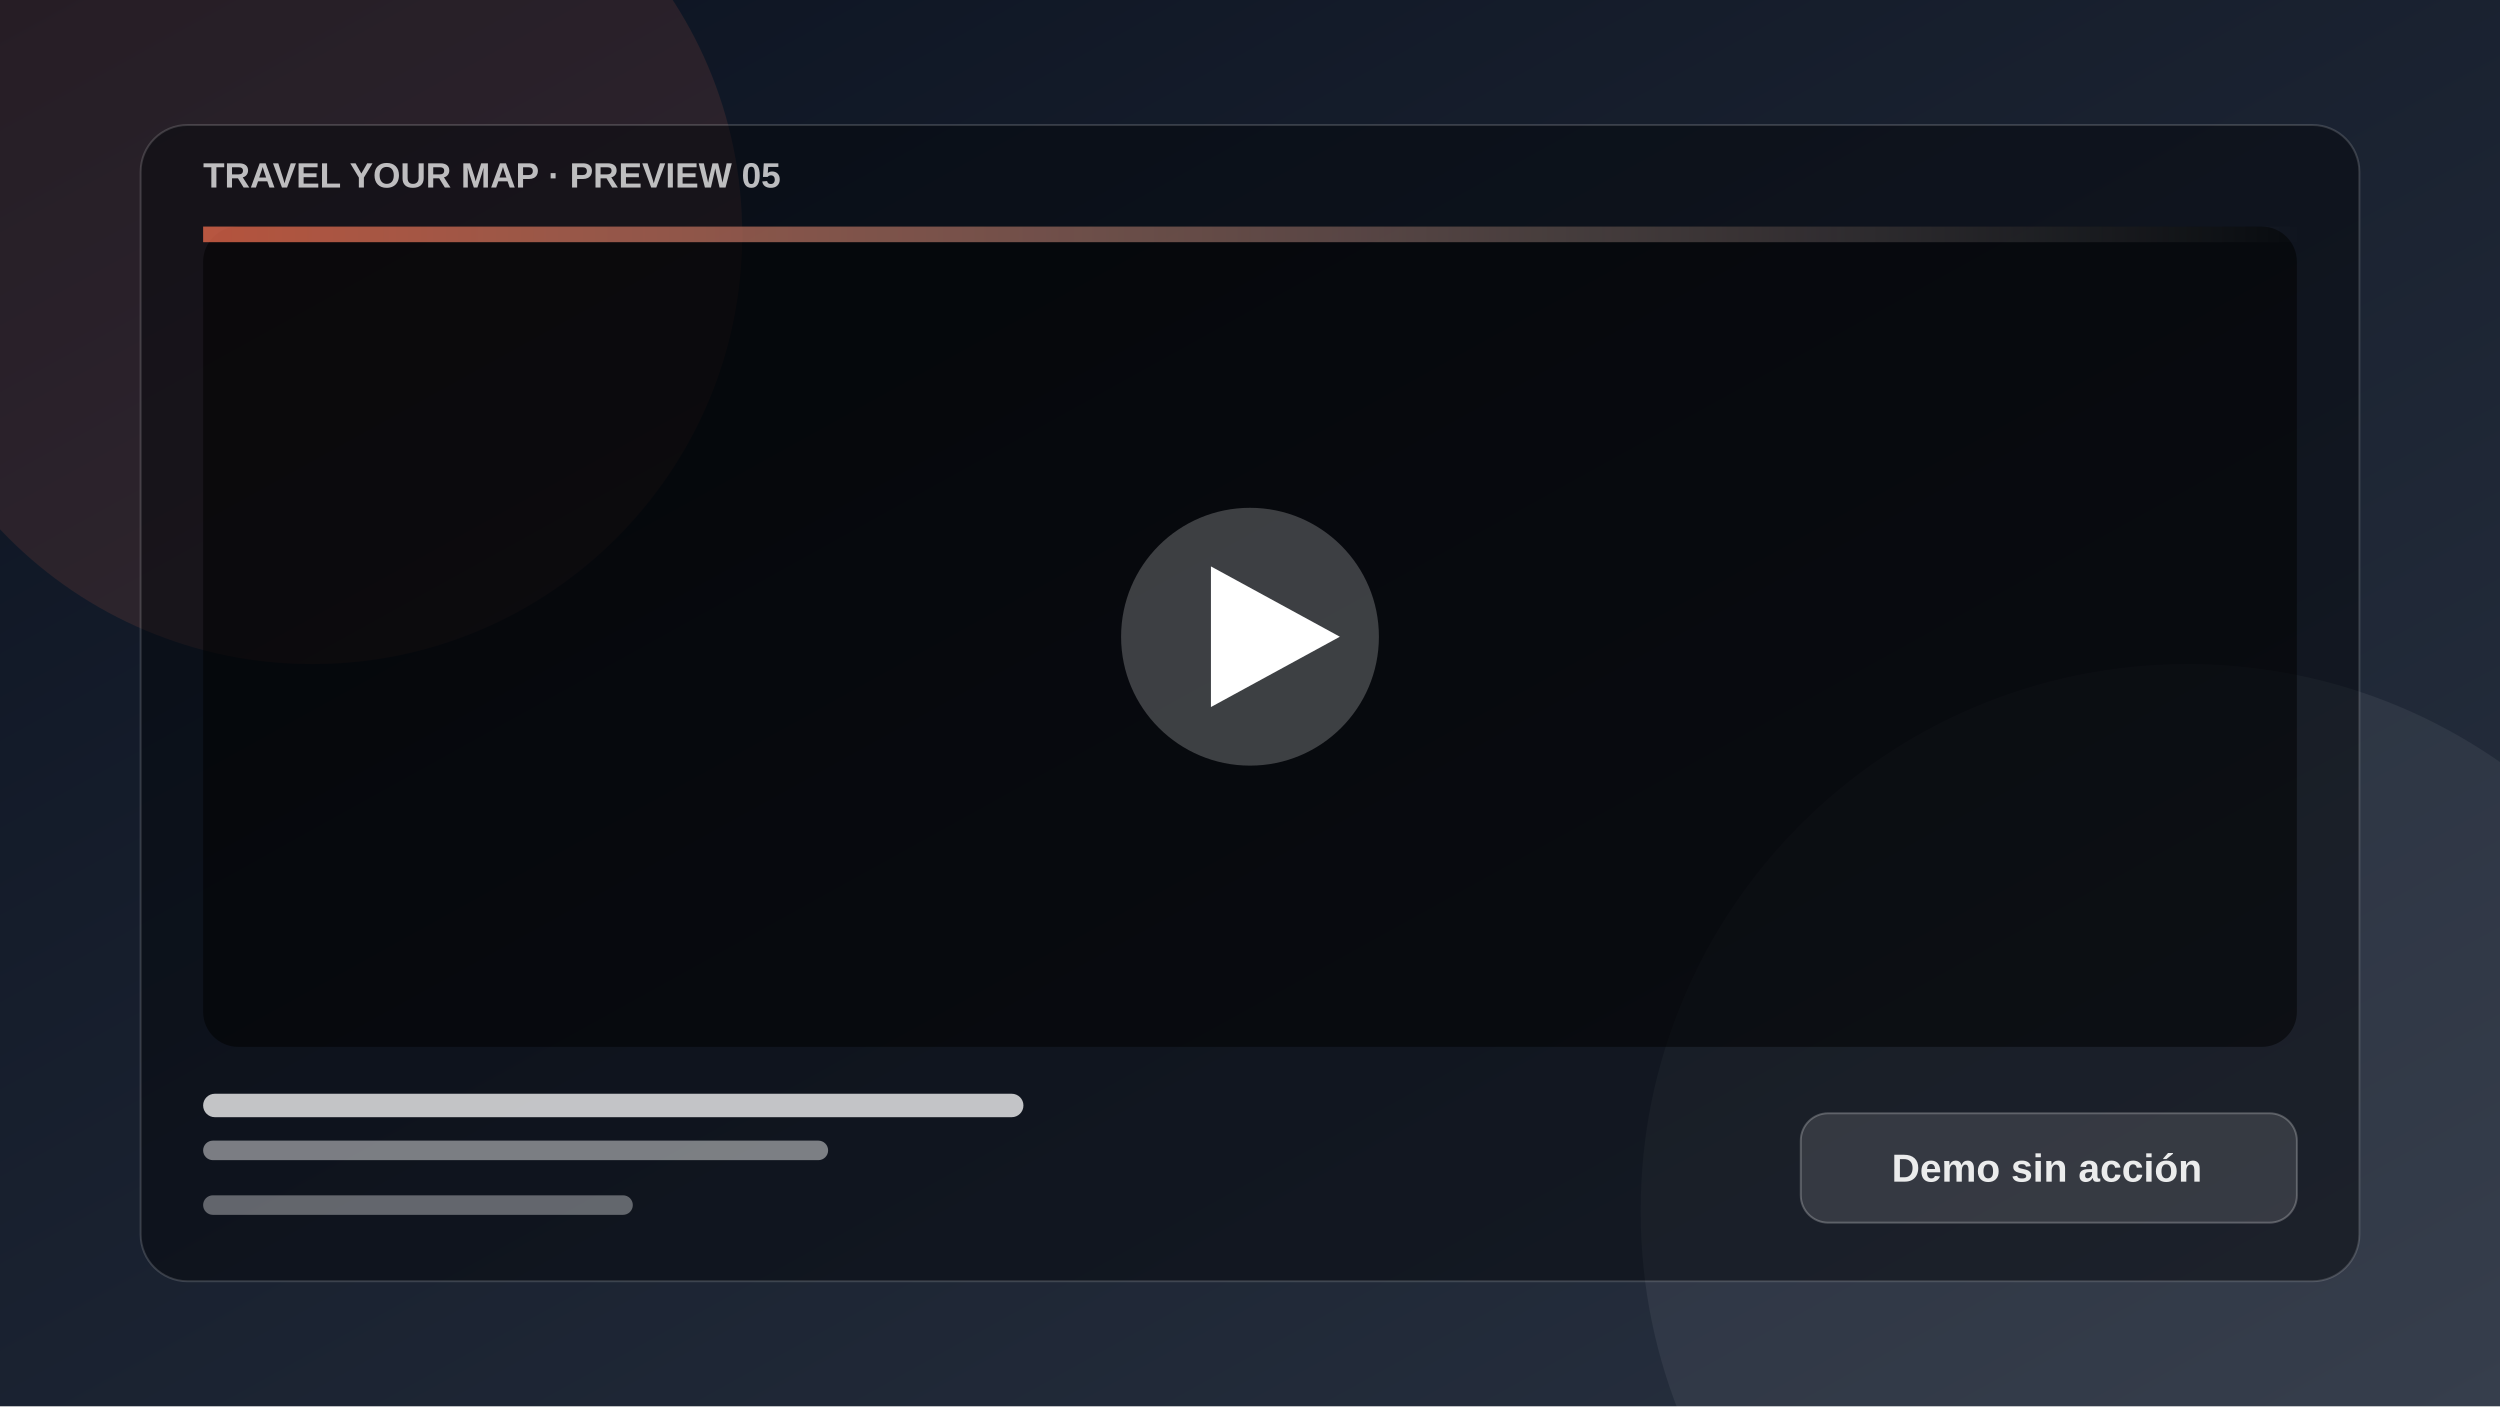
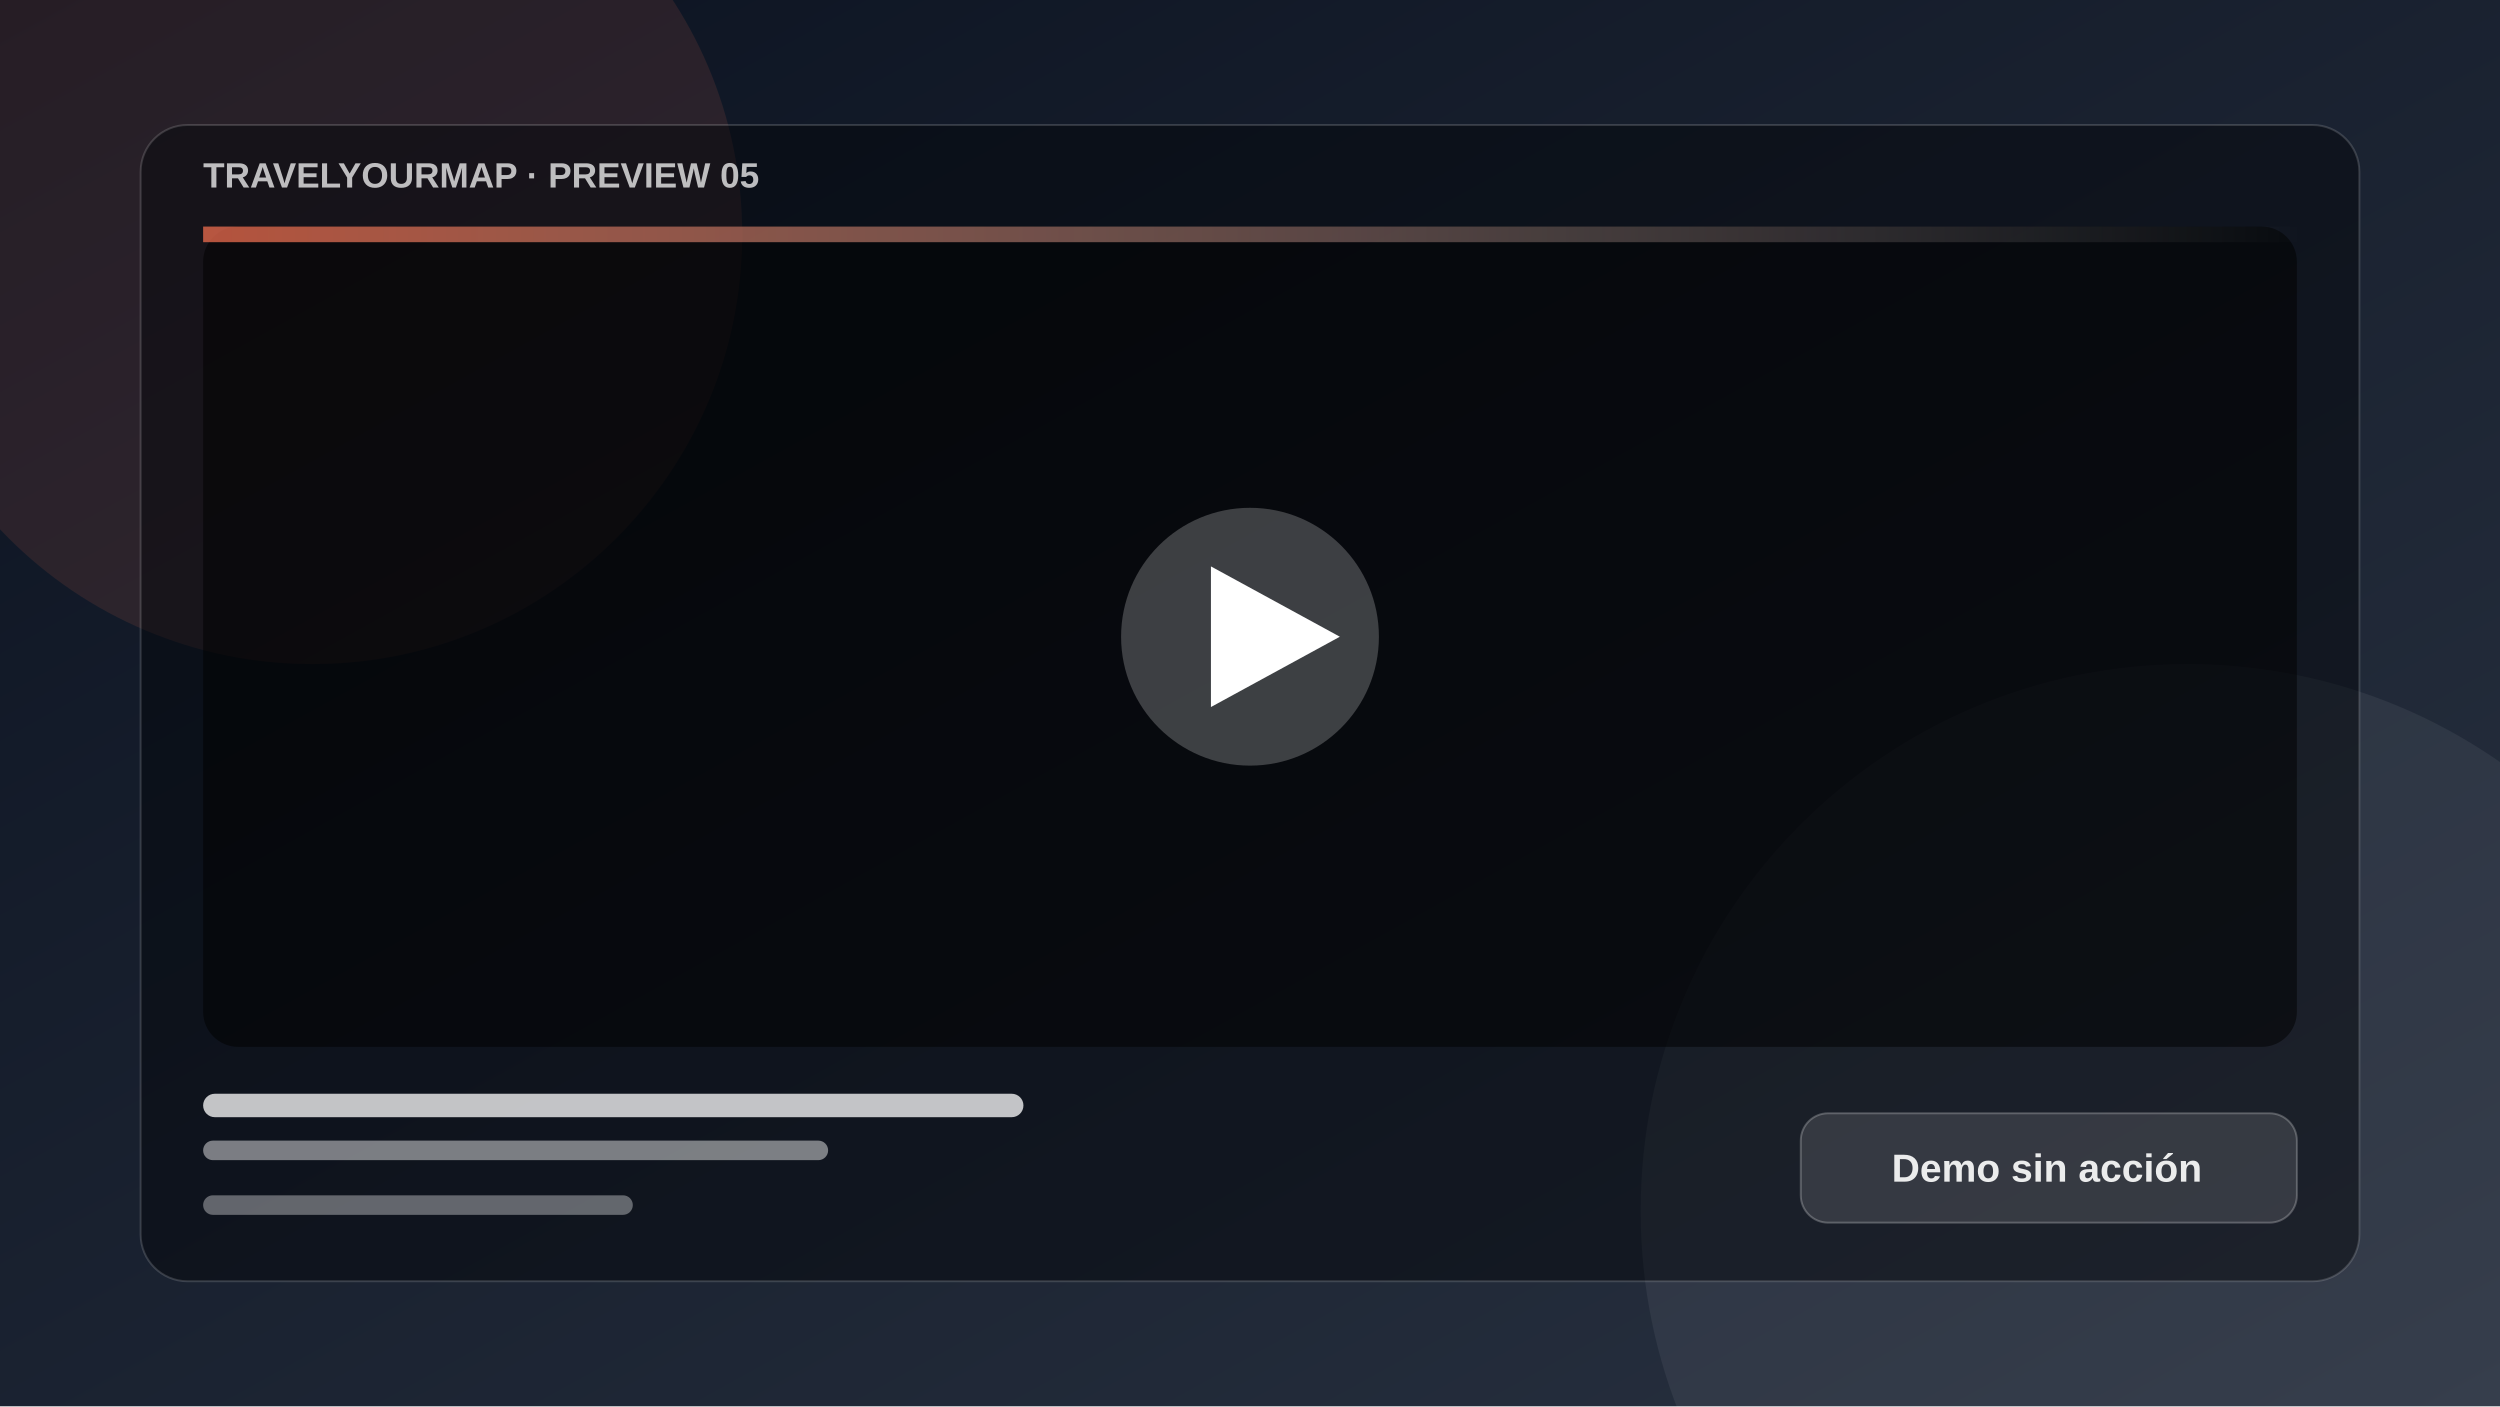
<svg xmlns="http://www.w3.org/2000/svg" width="1280" height="720" viewBox="0 0 1280 720" role="img" aria-label="Travel Demo Preview 05">
  <defs>
    <linearGradient id="bg-05" x1="0" y1="0" x2="1" y2="1">
      <stop offset="0%" stop-color="#0b1220" />
      <stop offset="100%" stop-color="#293241" />
    </linearGradient>
    <linearGradient id="glow-05" x1="0" y1="0" x2="1" y2="0">
      <stop offset="0%" stop-color="#ee6c4d" stop-opacity="0.75" />
      <stop offset="100%" stop-color="#ffffff" stop-opacity="0" />
    </linearGradient>
  </defs>
  <rect width="1280" height="720" fill="url(#bg-05)" />
  <circle cx="160" cy="120" r="220" fill="#ee6c4d" fill-opacity="0.12" />
  <circle cx="1120" cy="620" r="280" fill="#ffffff" fill-opacity="0.06" />
  <rect x="72" y="64" width="1136" height="592" rx="24" fill="#03060a" fill-opacity="0.48" stroke="#ffffff" stroke-opacity="0.16" />
  <rect x="104" y="116" width="1072" height="420" rx="18" fill="#000000" fill-opacity="0.52" />
  <rect x="104" y="116" width="1072" height="8" fill="url(#glow-05)" />
  <circle cx="640" cy="326" r="66" fill="#ffffff" fill-opacity="0.22" />
  <polygon points="620,290 620,362 686,326" fill="#ffffff" />
  <rect x="104" y="560" width="420" height="12" rx="6" fill="#ffffff" fill-opacity="0.75" />
  <rect x="104" y="584" width="320" height="10" rx="5" fill="#ffffff" fill-opacity="0.45" />
  <rect x="104" y="612" width="220" height="10" rx="5" fill="#ffffff" fill-opacity="0.35" />
  <rect x="922" y="570" width="254" height="56" rx="14" fill="#ffffff" fill-opacity="0.12" stroke="#ffffff" stroke-opacity="0.24" />
  <text x="1048" y="605" text-anchor="middle" font-family="Arial, sans-serif" font-size="20" font-weight="700" fill="#ffffff" fill-opacity="0.9">Demo sin acción</text>
-   <text x="104" y="96" font-family="Arial, sans-serif" font-size="18" font-weight="700" fill="#ffffff" fill-opacity="0.72">TRAVEL YOUR MAP · PREVIEW 05</text>
+   <text x="104" y="96" font-family="Arial, sans-serif" font-size="18" font-weight="700" fill="#ffffff" fill-opacity="0.72">TRAVELYOURMAP · PREVIEW 05</text>
</svg>
